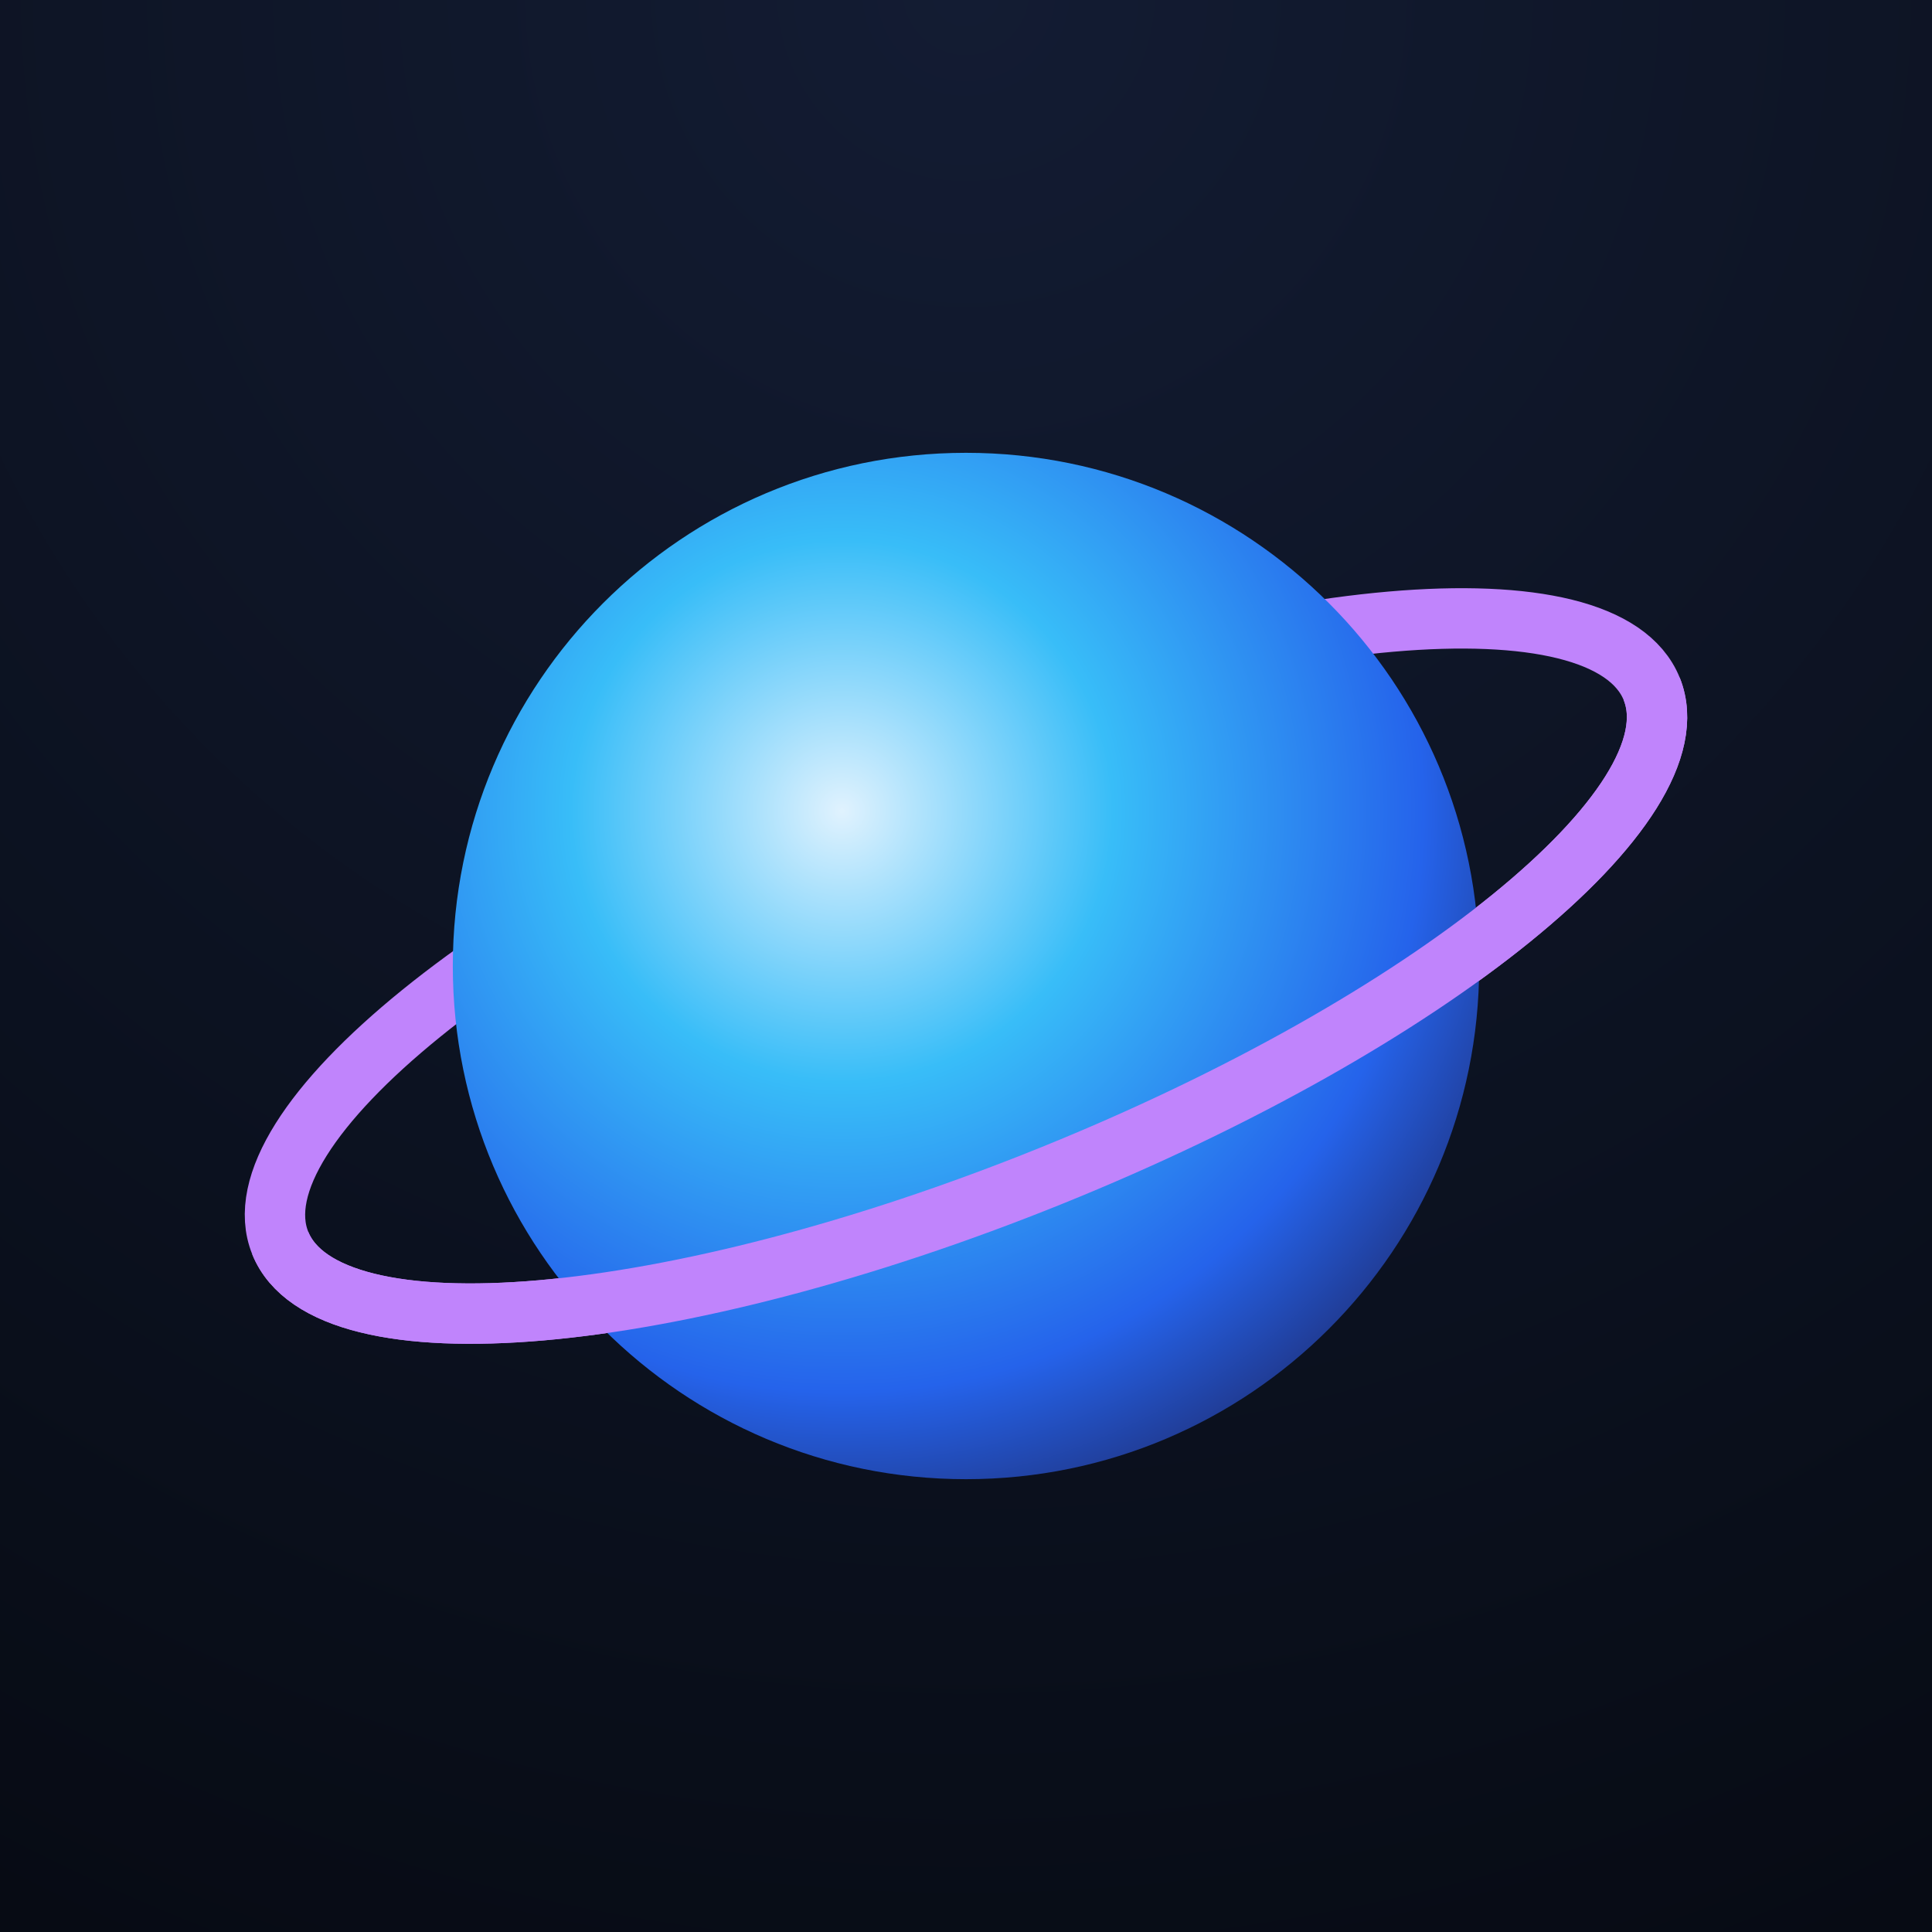
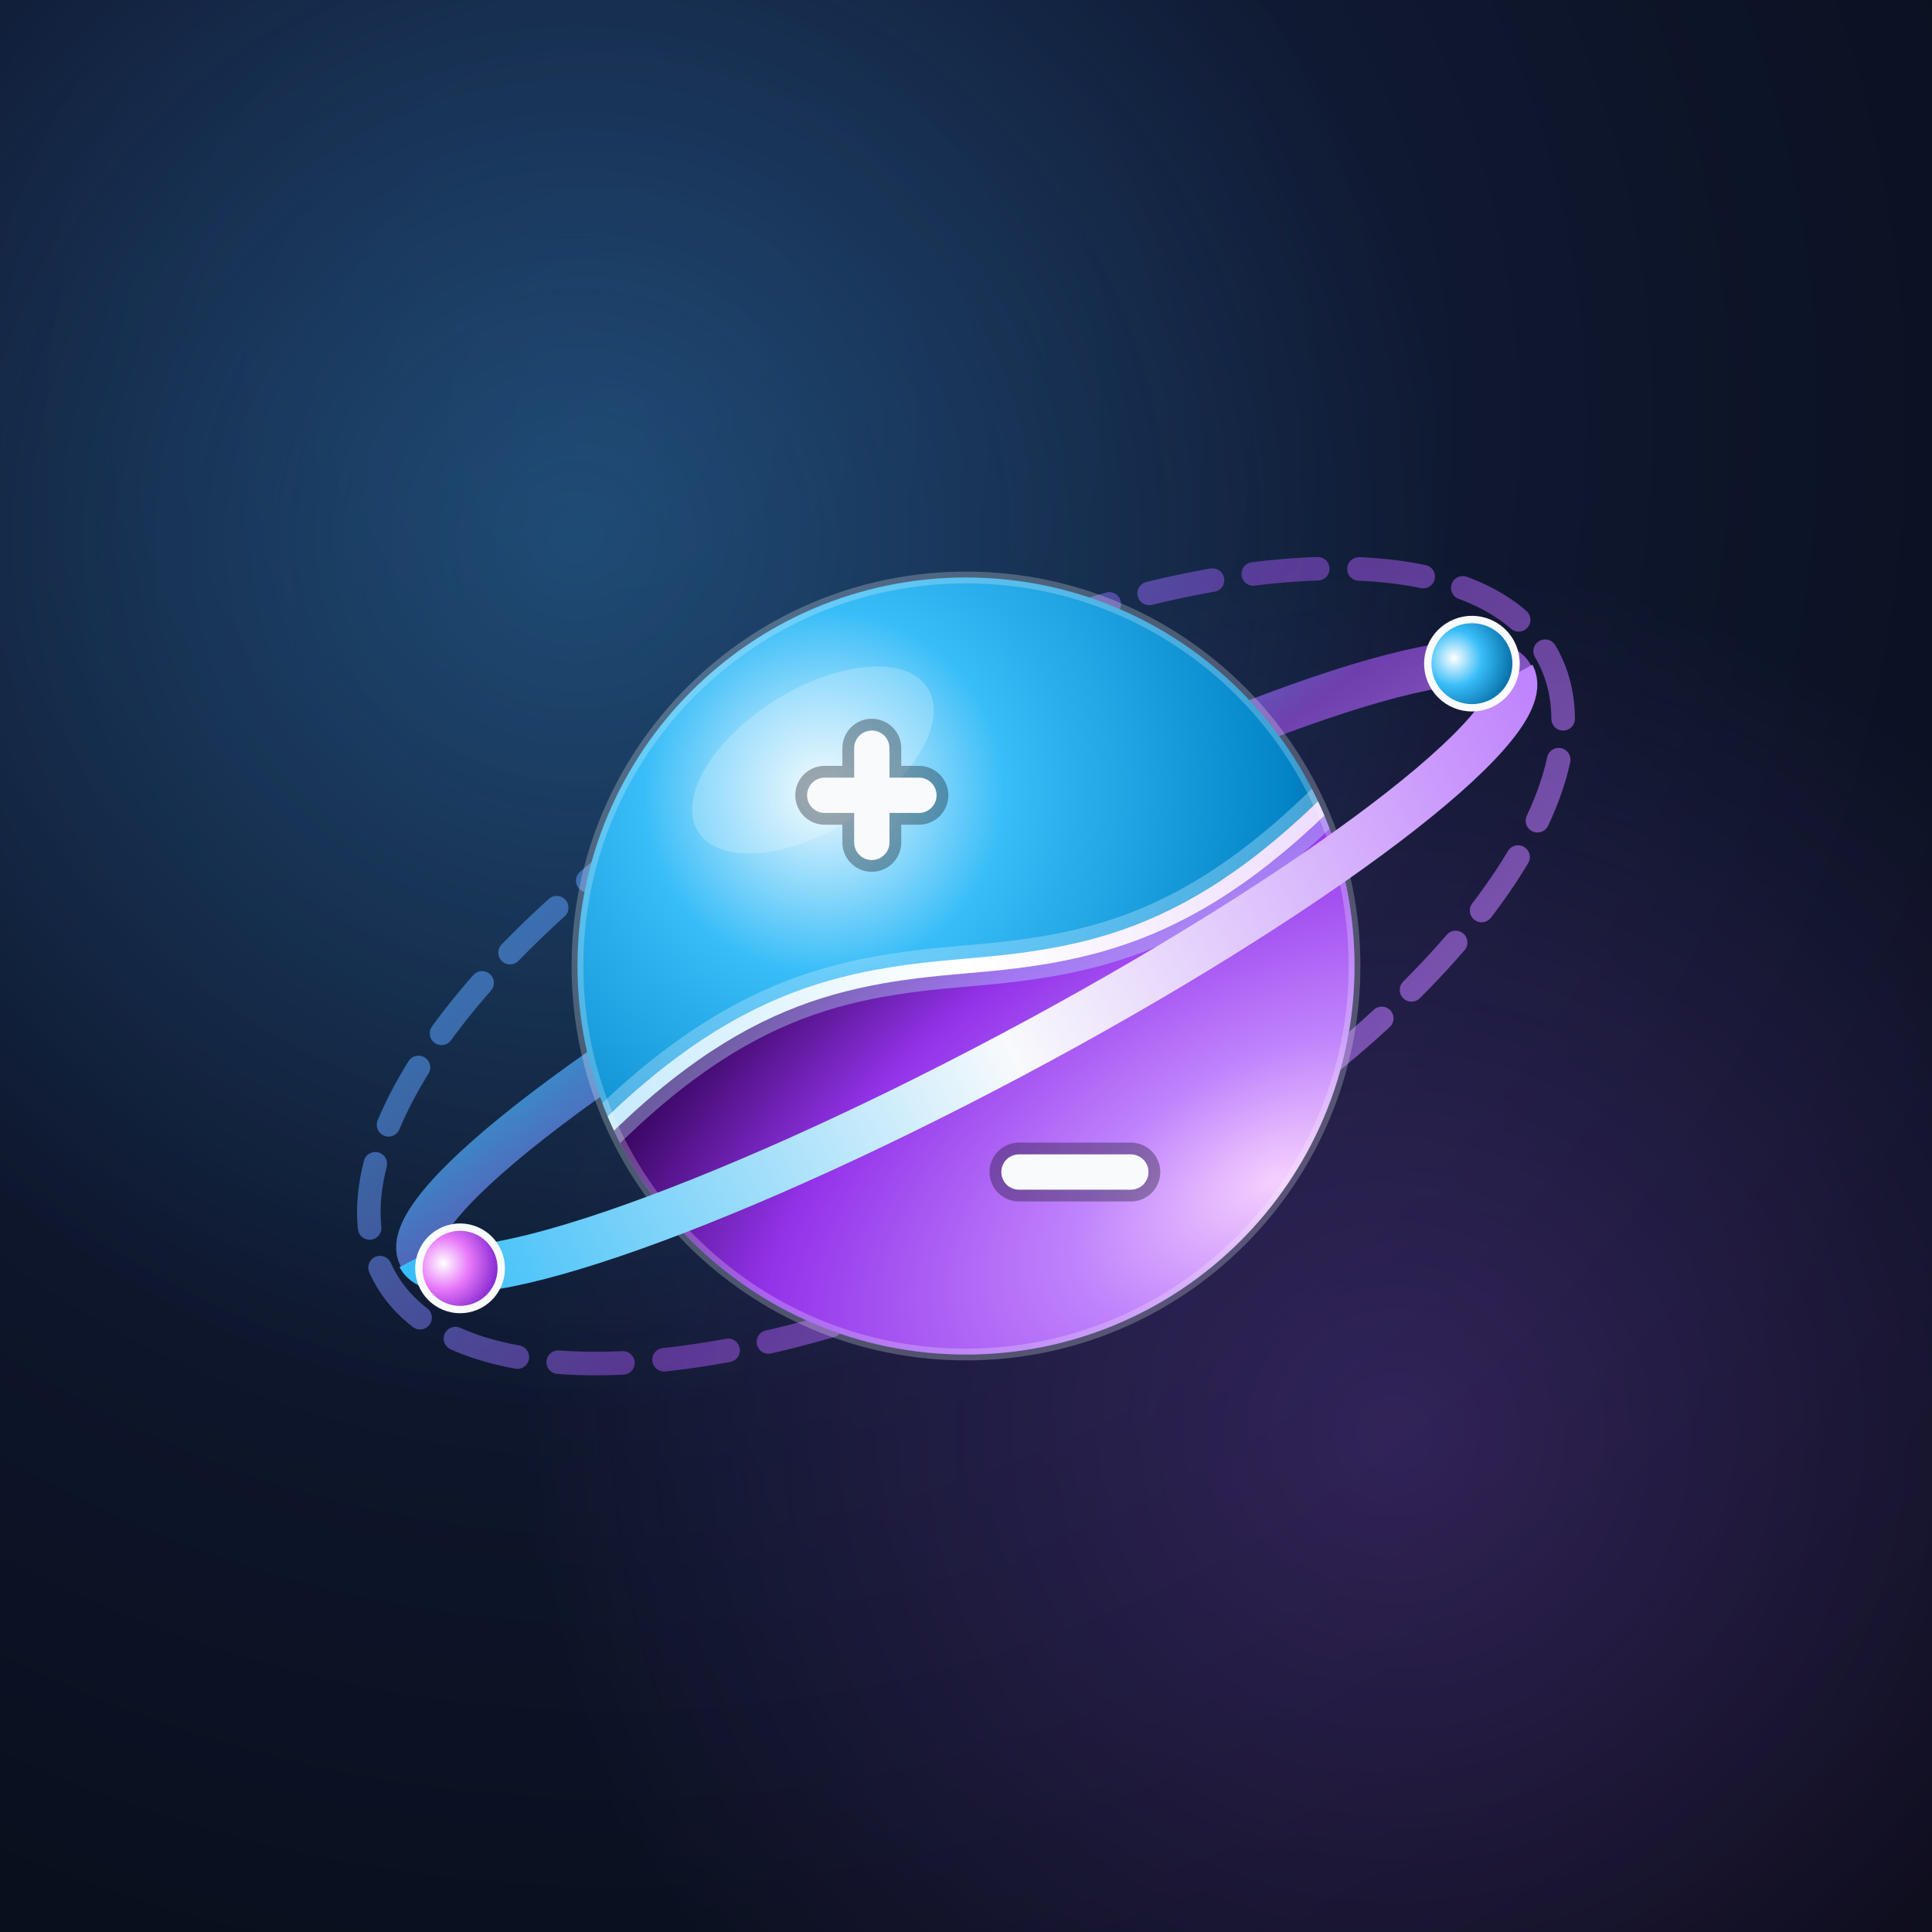
<svg xmlns="http://www.w3.org/2000/svg" viewBox="0 0 512 512">
  <defs>
-     <radialGradient id="bg" cx="0.5" cy="0" r="1.1">
-       <stop offset="0" stop-color="#131c33" />
+     <radialGradient id="bg" cx="0.32" cy="0.22" r="1">
+       <stop offset="0" stop-color="#17254a" />
+       <stop offset="0.55" stop-color="#0d152a" />
      <stop offset="1" stop-color="#070b14" />
    </radialGradient>
-     <radialGradient id="sphere" cx="0.38" cy="0.35" r="0.75">
-       <stop offset="0" stop-color="#e0f2fe" />
-       <stop offset="0.35" stop-color="#38bdf8" />
-       <stop offset="0.75" stop-color="#2563eb" />
-       <stop offset="1" stop-color="#1e2a6e" />
+     <radialGradient id="glowNorth" cx="0.3" cy="0.28" r="0.45">
+       <stop offset="0" stop-color="#38bdf8" stop-opacity="0.26" />
+       <stop offset="1" stop-color="#38bdf8" stop-opacity="0" />
    </radialGradient>
-     <clipPath id="ring-front">
-       <rect x="0" y="256" width="512" height="256" transform="rotate(-22 256 256)" />
+     <radialGradient id="glowSouth" cx="0.72" cy="0.74" r="0.45">
+       <stop offset="0" stop-color="#a855f7" stop-opacity="0.24" />
+       <stop offset="1" stop-color="#a855f7" stop-opacity="0" />
+     </radialGradient>
+     <radialGradient id="northPole" cx="0.32" cy="0.28" r="0.82">
+       <stop offset="0" stop-color="#f0f9ff" />
+       <stop offset="0.28" stop-color="#38bdf8" />
+       <stop offset="0.72" stop-color="#0284c7" />
+       <stop offset="1" stop-color="#172554" />
+     </radialGradient>
+     <radialGradient id="southPole" cx="0.68" cy="0.72" r="0.86">
+       <stop offset="0" stop-color="#f5d0fe" />
+       <stop offset="0.26" stop-color="#c084fc" />
+       <stop offset="0.68" stop-color="#9333ea" />
+       <stop offset="1" stop-color="#3b0764" />
+     </radialGradient>
+     <linearGradient id="fluxBack" x1="0" y1="0" x2="1" y2="1">
+       <stop offset="0" stop-color="#38bdf8" stop-opacity="0.75" />
+       <stop offset="0.5" stop-color="#a855f7" stop-opacity="0.6" />
+       <stop offset="1" stop-color="#c084fc" stop-opacity="0.8" />
+     </linearGradient>
+     <linearGradient id="fluxFront" x1="0" y1="0.5" x2="1" y2="0.5">
+       <stop offset="0" stop-color="#38bdf8" />
+       <stop offset="0.5" stop-color="#f8fafc" />
+       <stop offset="1" stop-color="#c084fc" />
+     </linearGradient>
+     <linearGradient id="seamGlow" x1="0" y1="0" x2="1" y2="0">
+       <stop offset="0" stop-color="#bae6fd" />
+       <stop offset="0.5" stop-color="#ffffff" />
+       <stop offset="1" stop-color="#e9d5ff" />
+     </linearGradient>
+     <radialGradient id="nodeCyan" cx="0.35" cy="0.35" r="0.7">
+       <stop offset="0" stop-color="#ffffff" />
+       <stop offset="0.45" stop-color="#38bdf8" />
+       <stop offset="1" stop-color="#0369a1" />
+     </radialGradient>
+     <radialGradient id="nodeViolet" cx="0.35" cy="0.35" r="0.7">
+       <stop offset="0" stop-color="#ffffff" />
+       <stop offset="0.45" stop-color="#e879f9" />
+       <stop offset="1" stop-color="#7e22ce" />
+     </radialGradient>
+     <clipPath id="sphereClip">
+       <circle cx="256" cy="256" r="132" />
+     </clipPath>
+     <clipPath id="frontRingClip">
+       <rect x="-40" y="256" width="592" height="296" />
    </clipPath>
  </defs>
  <rect width="512" height="512" fill="url(#bg)" />
-   <g fill="none" stroke="#c084fc" stroke-width="16">
-     <ellipse cx="256" cy="256" rx="196" ry="60" transform="rotate(-22 256 256)" />
-   </g>
-   <circle cx="256" cy="256" r="136" fill="url(#sphere)" />
-   <g fill="none" stroke="#c084fc" stroke-width="16" clip-path="url(#ring-front)">
-     <ellipse cx="256" cy="256" rx="196" ry="60" transform="rotate(-22 256 256)" />
+   <rect width="512" height="512" fill="url(#glowNorth)" />
+   <rect width="512" height="512" fill="url(#glowSouth)" />
+   <g transform="translate(256 256) scale(0.78) translate(-256 -256)">
+     <g transform="rotate(-28 256 256)">
+       <ellipse cx="256" cy="256" rx="224" ry="96" fill="none" stroke="url(#fluxBack)" stroke-width="8" stroke-dasharray="22 14" stroke-linecap="round" opacity="0.78" />
+       <ellipse cx="256" cy="256" rx="210" ry="34" fill="none" stroke="url(#fluxBack)" stroke-width="15" />
+     </g>
+     <g clip-path="url(#sphereClip)">
+       <circle cx="256" cy="256" r="134" fill="url(#northPole)" />
+       <g transform="rotate(-28 256 256)">
+         <path d="M 96 256 C 176 226, 214 238, 256 256 C 298 274, 336 286, 416 256 L 416 420 L 96 420 Z" fill="url(#southPole)" />
+         <path d="M 96 256 C 176 226, 214 238, 256 256 C 298 274, 336 286, 416 256" fill="none" stroke="#bae6fd" stroke-width="14" opacity="0.38" />
+         <path d="M 96 256 C 176 226, 214 238, 256 256 C 298 274, 336 286, 416 256" fill="none" stroke="url(#seamGlow)" stroke-width="5" stroke-linecap="round" />
+       </g>
+       <ellipse cx="204" cy="186" rx="46" ry="24" transform="rotate(-32 204 186)" fill="#ffffff" opacity="0.22" />
+     </g>
+     <circle cx="256" cy="256" r="132" fill="none" stroke="#f8fafc" stroke-width="4" opacity="0.24" />
+     <g stroke-linecap="round" fill="none">
+       <path d="M 224 182 V 214 M 208 198 H 240" stroke="#070b14" stroke-width="20" opacity="0.34" />
+       <path d="M 224 182 V 214 M 208 198 H 240" stroke="#f8fafc" stroke-width="12" />
+       <path d="M 274 326 H 312" stroke="#070b14" stroke-width="20" opacity="0.34" />
+       <path d="M 274 326 H 312" stroke="#f8fafc" stroke-width="12" />
+     </g>
+     <g transform="rotate(-28 256 256)">
+       <g clip-path="url(#frontRingClip)">
+         <ellipse cx="256" cy="256" rx="210" ry="34" fill="none" stroke="url(#fluxFront)" stroke-width="16" stroke-linecap="round" />
+       </g>
+       <circle cx="456" cy="246" r="15" fill="url(#nodeCyan)" stroke="#f8fafc" stroke-width="2.5" />
+       <circle cx="56" cy="266" r="14" fill="url(#nodeViolet)" stroke="#f8fafc" stroke-width="2.5" />
+     </g>
  </g>
</svg>
